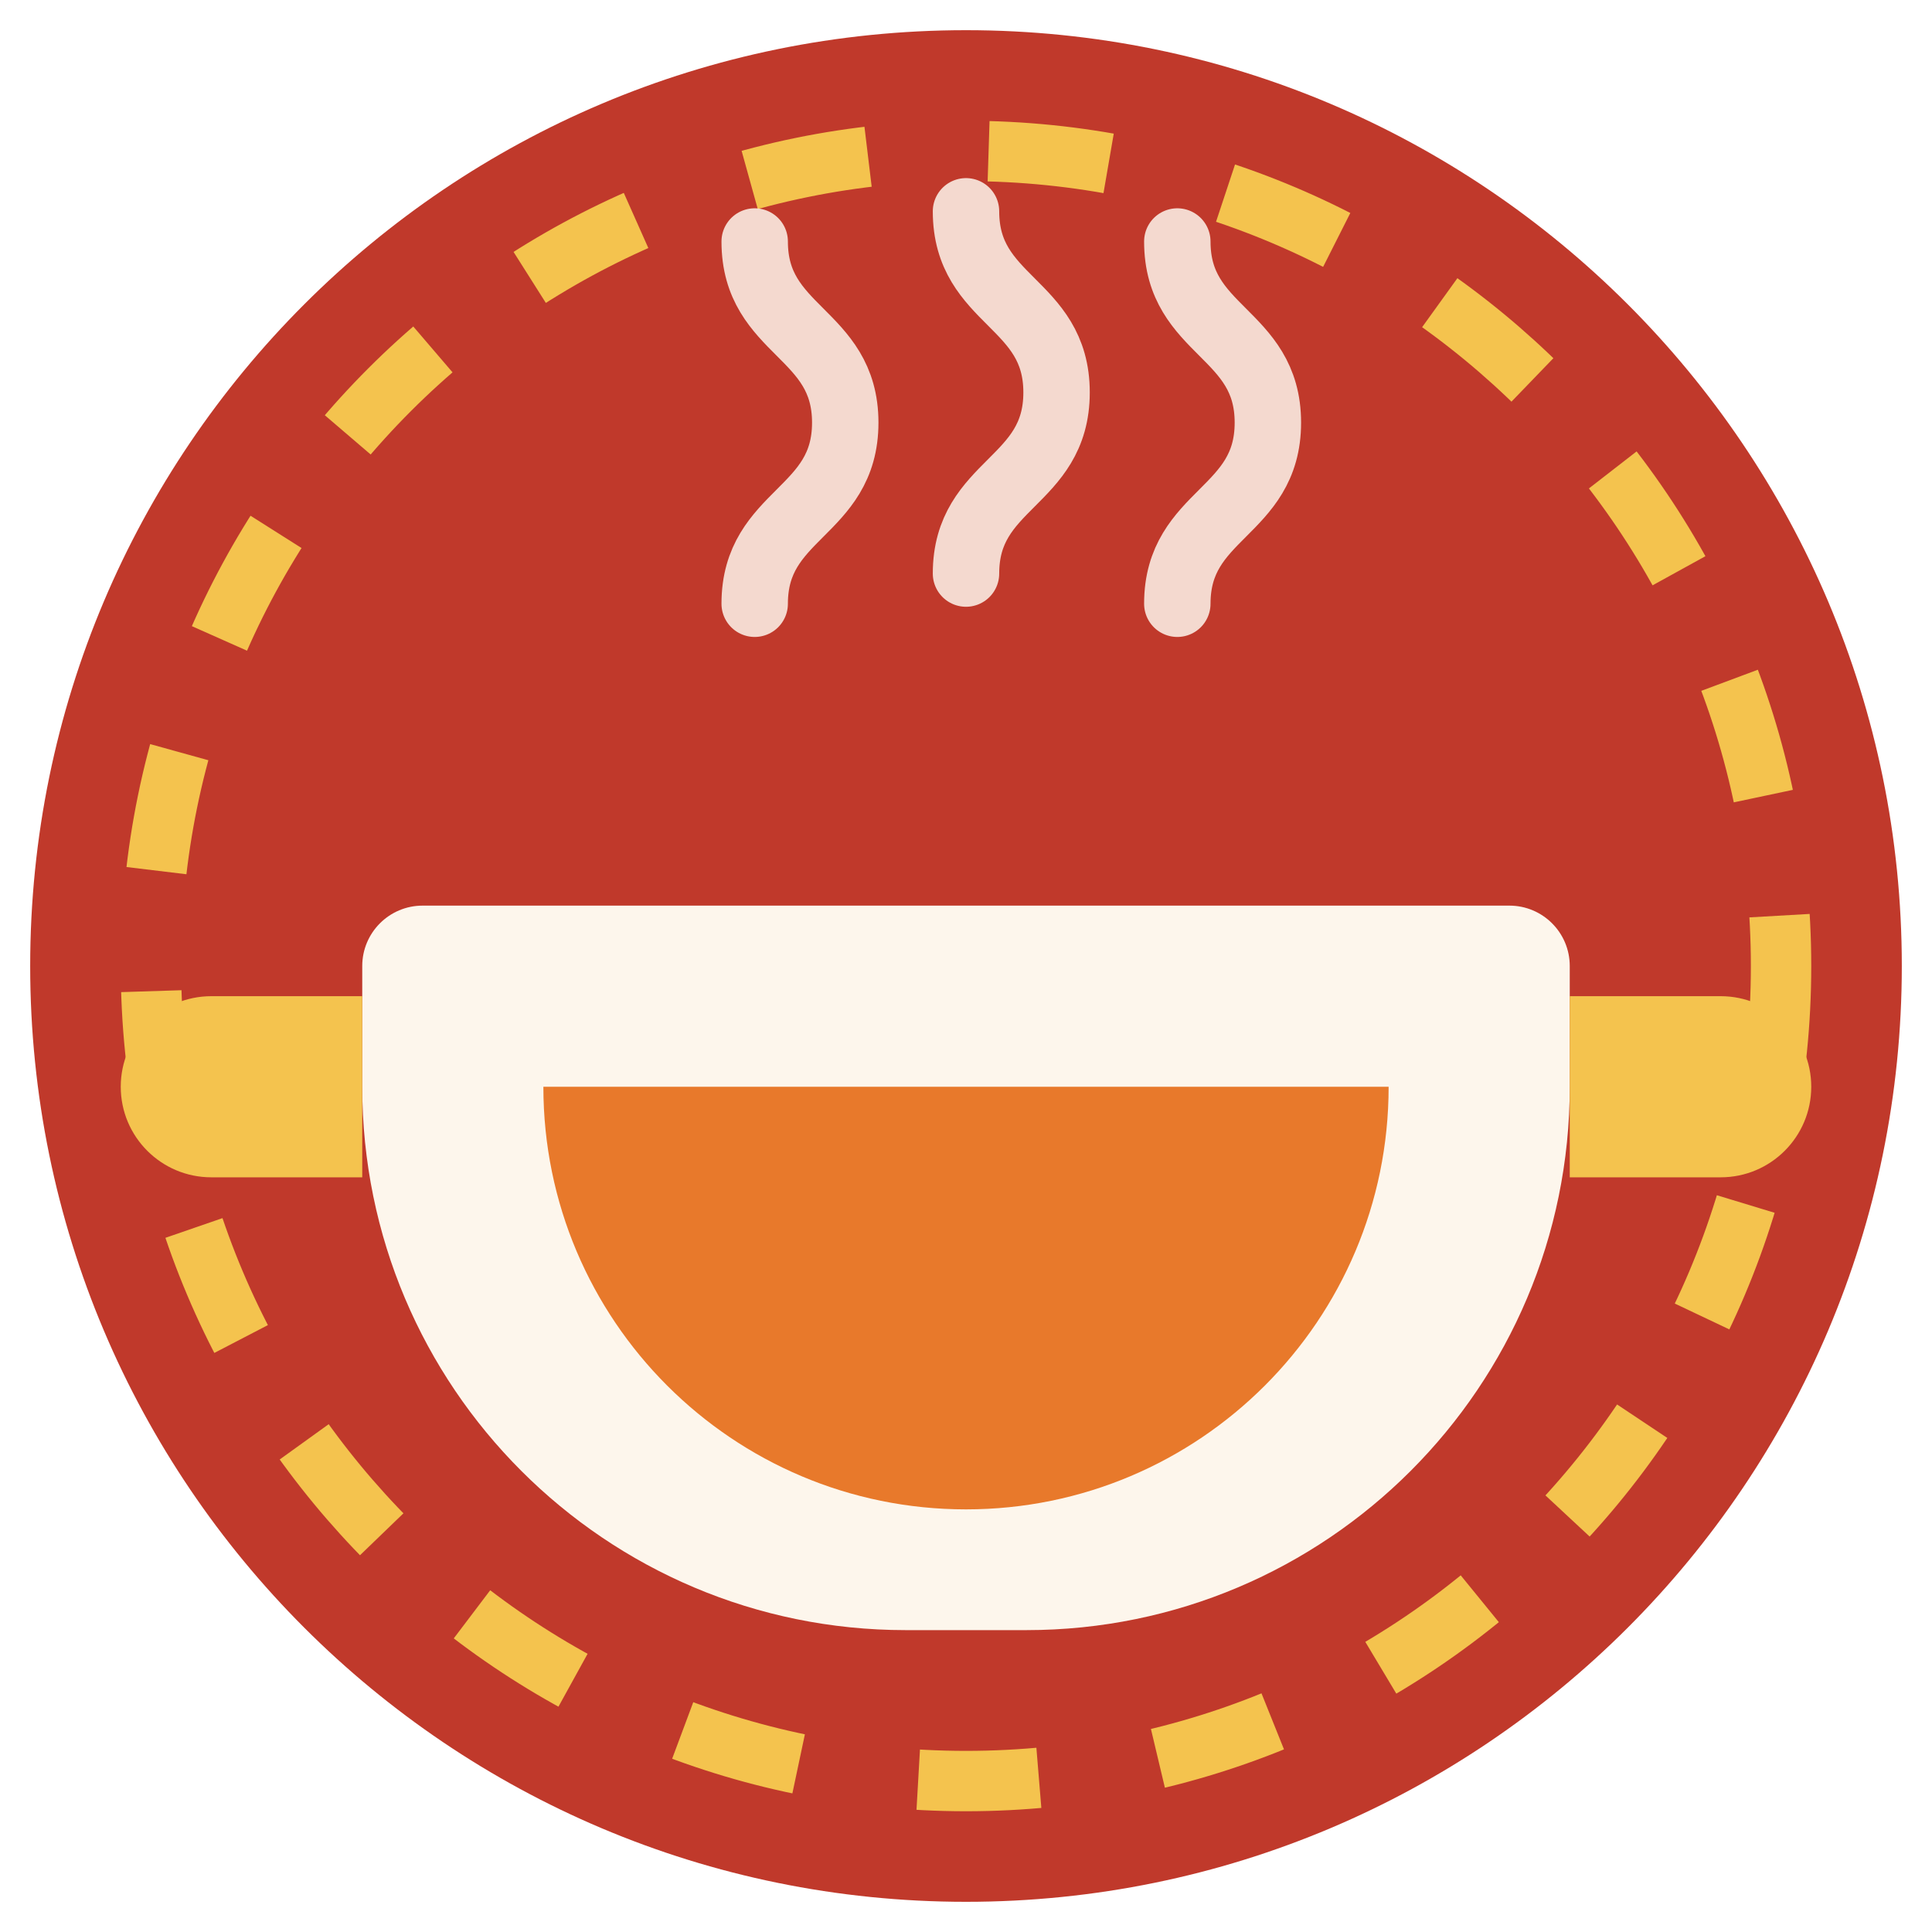
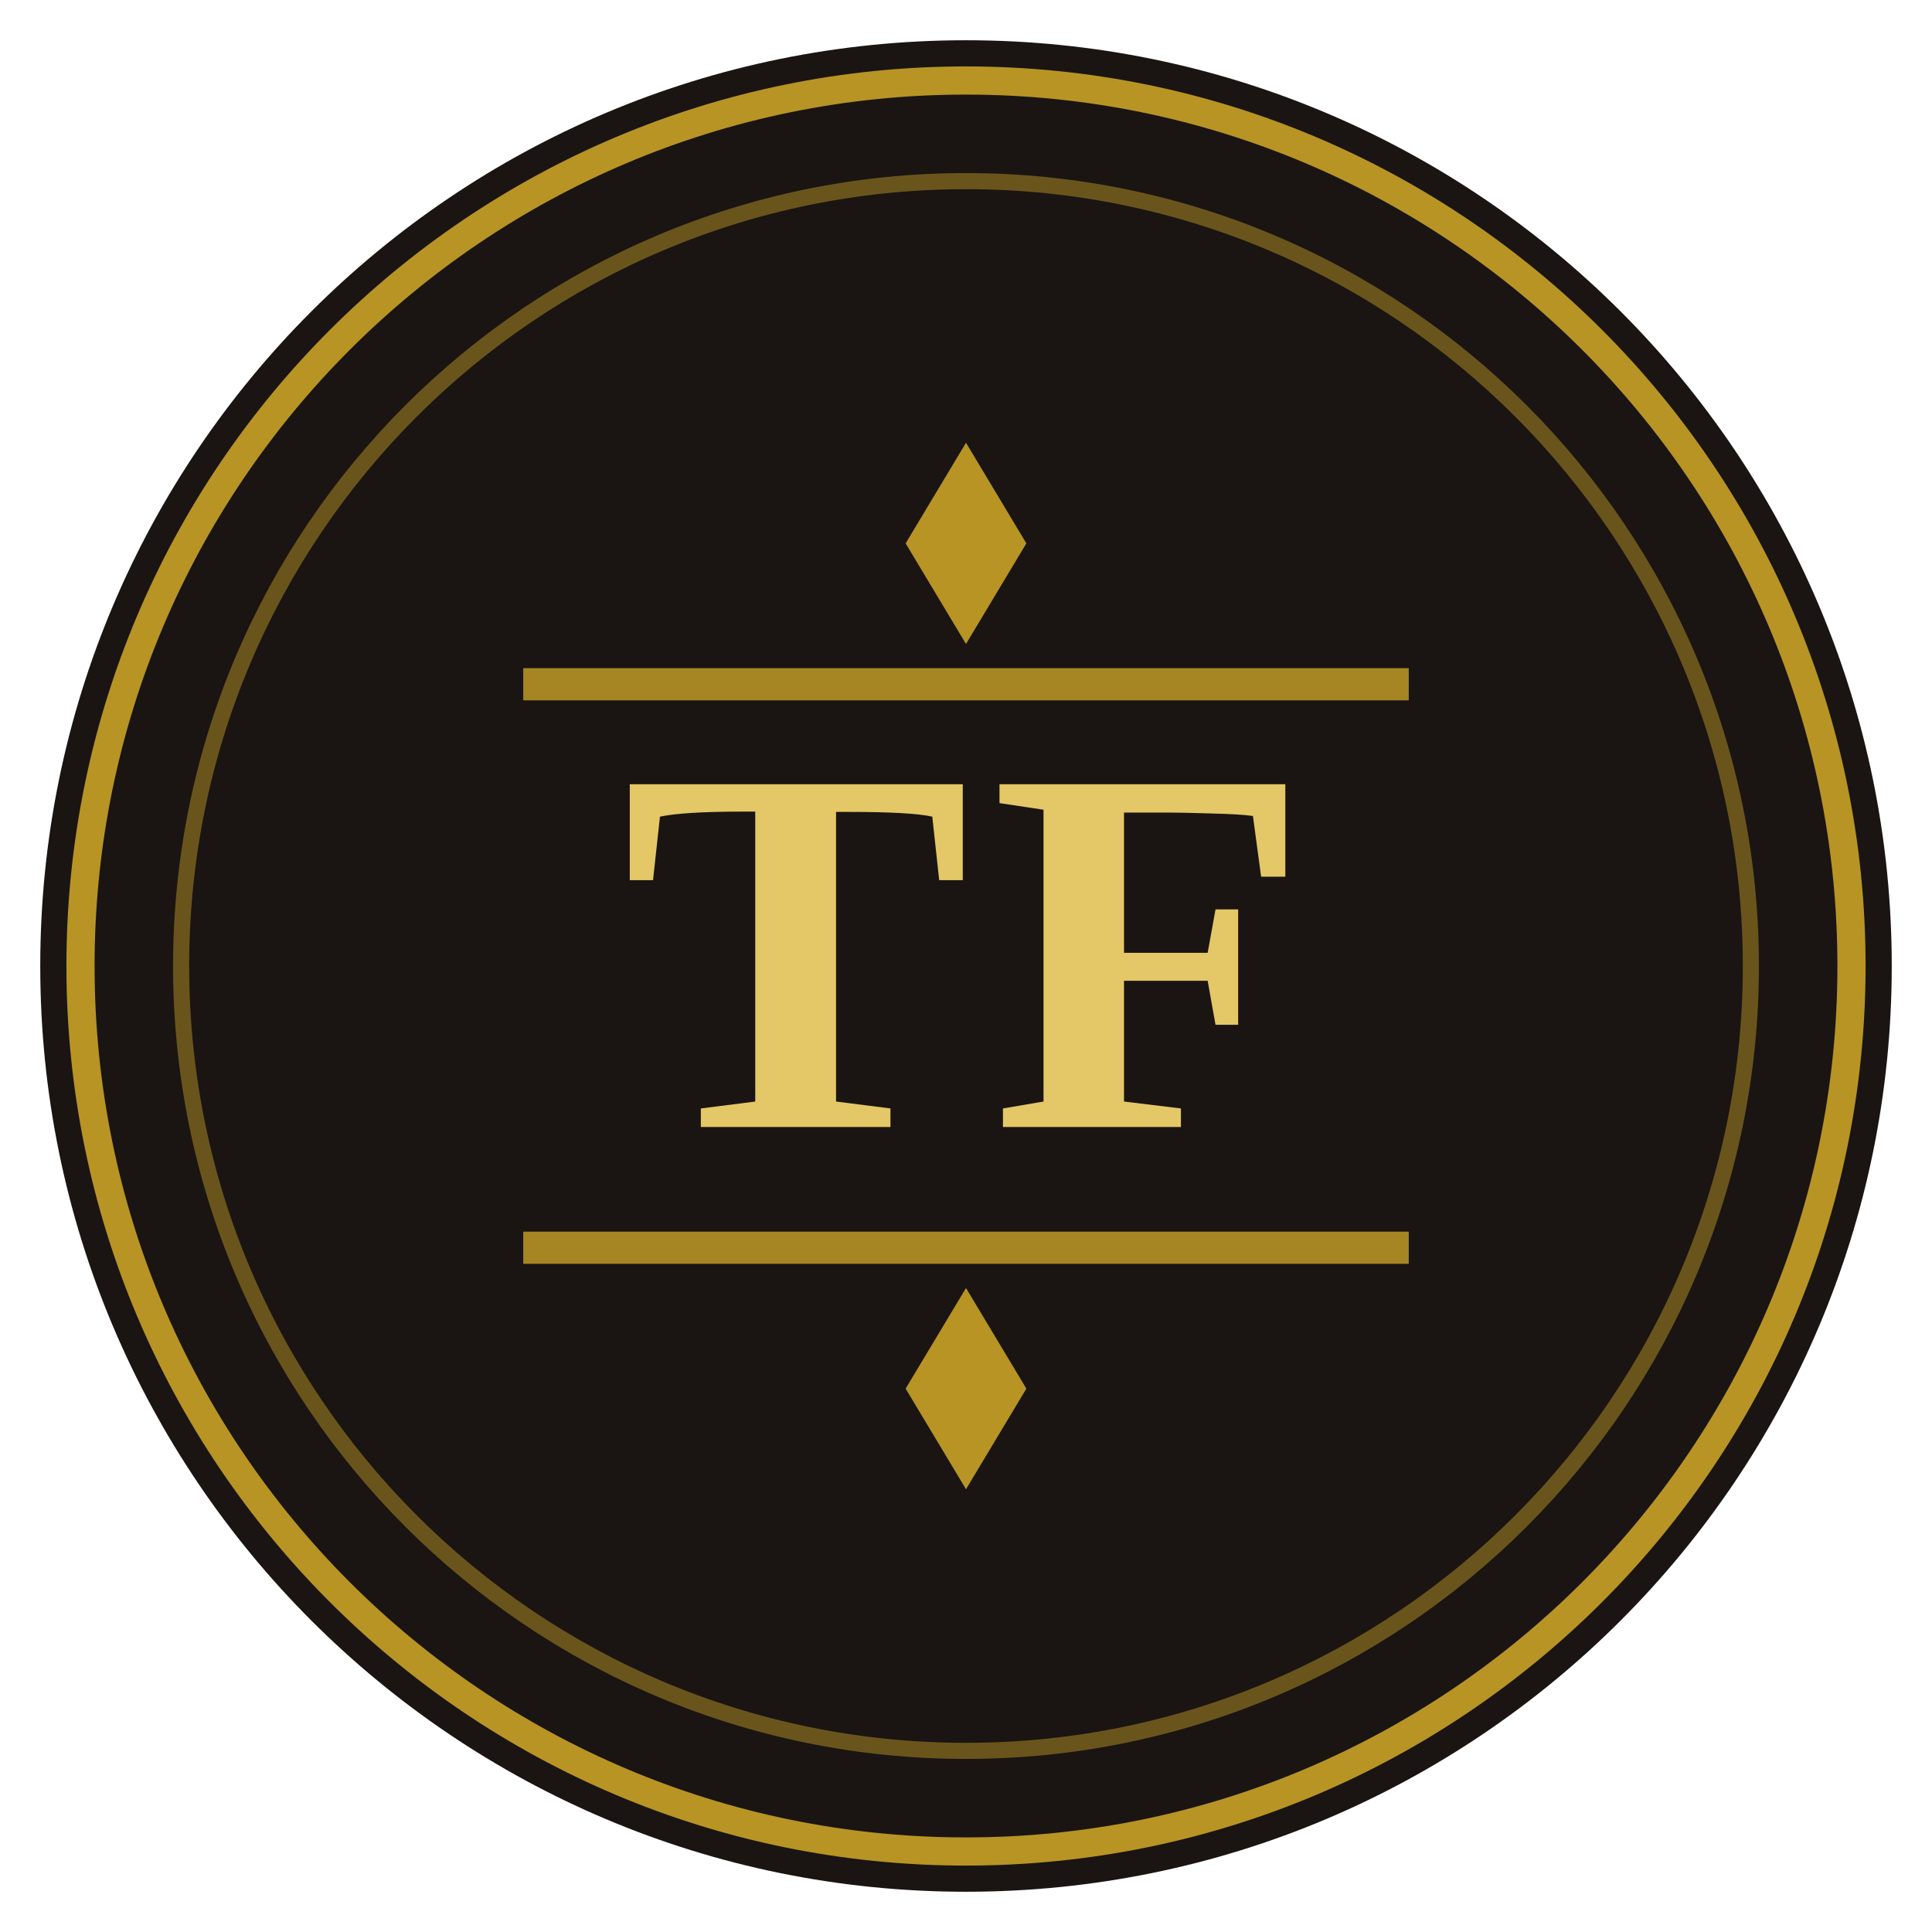
- <svg xmlns="http://www.w3.org/2000/svg" viewBox="0 0 64 64" width="64" height="64" role="img" aria-label="Tempero D' Família">
-   <circle cx="32" cy="32" r="31" fill="#C0392B" />
-   <circle cx="32" cy="32" r="27" fill="none" stroke="#F4C34E" stroke-width="2" stroke-dasharray="4 4" />
-   <path d="M25 20c0-3 3-3 3-6s-3-3-3-6" fill="none" stroke="#FDF6EC" stroke-width="2.2" stroke-linecap="round" opacity=".85" />
-   <path d="M32 19c0-3 3-3 3-6s-3-3-3-6" fill="none" stroke="#FDF6EC" stroke-width="2.2" stroke-linecap="round" opacity=".85" />
-   <path d="M39 20c0-3 3-3 3-6s-3-3-3-6" fill="none" stroke="#FDF6EC" stroke-width="2.2" stroke-linecap="round" opacity=".85" />
-   <path d="M14 30h36a2 2 0 0 1 2 2v4a18 18 0 0 1-18 18h-4A18 18 0 0 1 12 36v-4a2 2 0 0 1 2-2z" fill="#FDF6EC" />
-   <path d="M12 33H7a3 3 0 0 0 0 6h5zM52 33h5a3 3 0 0 1 0 6h-5z" fill="#F4C34E" />
-   <path d="M18 36h28a14 14 0 0 1-14 14 14 14 0 0 1-14-14z" fill="#E8792B" />
+ <svg xmlns="http://www.w3.org/2000/svg" viewBox="0 0 96 96" width="96" height="96" role="img" aria-label="Tempero D Familia">
+   <circle cx="48" cy="48" r="46" fill="#1A1512" />
+   <circle cx="48" cy="48" r="44" fill="none" stroke="#C9A227" stroke-width="1.4" opacity=".9" />
+   <circle cx="48" cy="48" r="39" fill="none" stroke="#C9A227" stroke-width=".8" opacity=".45" />
+   <path d="M26 34h44" stroke="#C9A227" stroke-width="1.6" fill="none" opacity=".8" />
+   <path d="M26 62h44" stroke="#C9A227" stroke-width="1.6" fill="none" opacity=".8" />
+   <text x="48" y="56" text-anchor="middle" font-family="Georgia,'Times New Roman',serif" font-size="26" font-weight="700" fill="#E4C766" letter-spacing="1">TF</text>
+   <path d="M48 22l3 5-3 5-3-5z" fill="#C9A227" opacity=".9" />
+   <path d="M48 64l3 5-3 5-3-5z" fill="#C9A227" opacity=".9" />
</svg>
